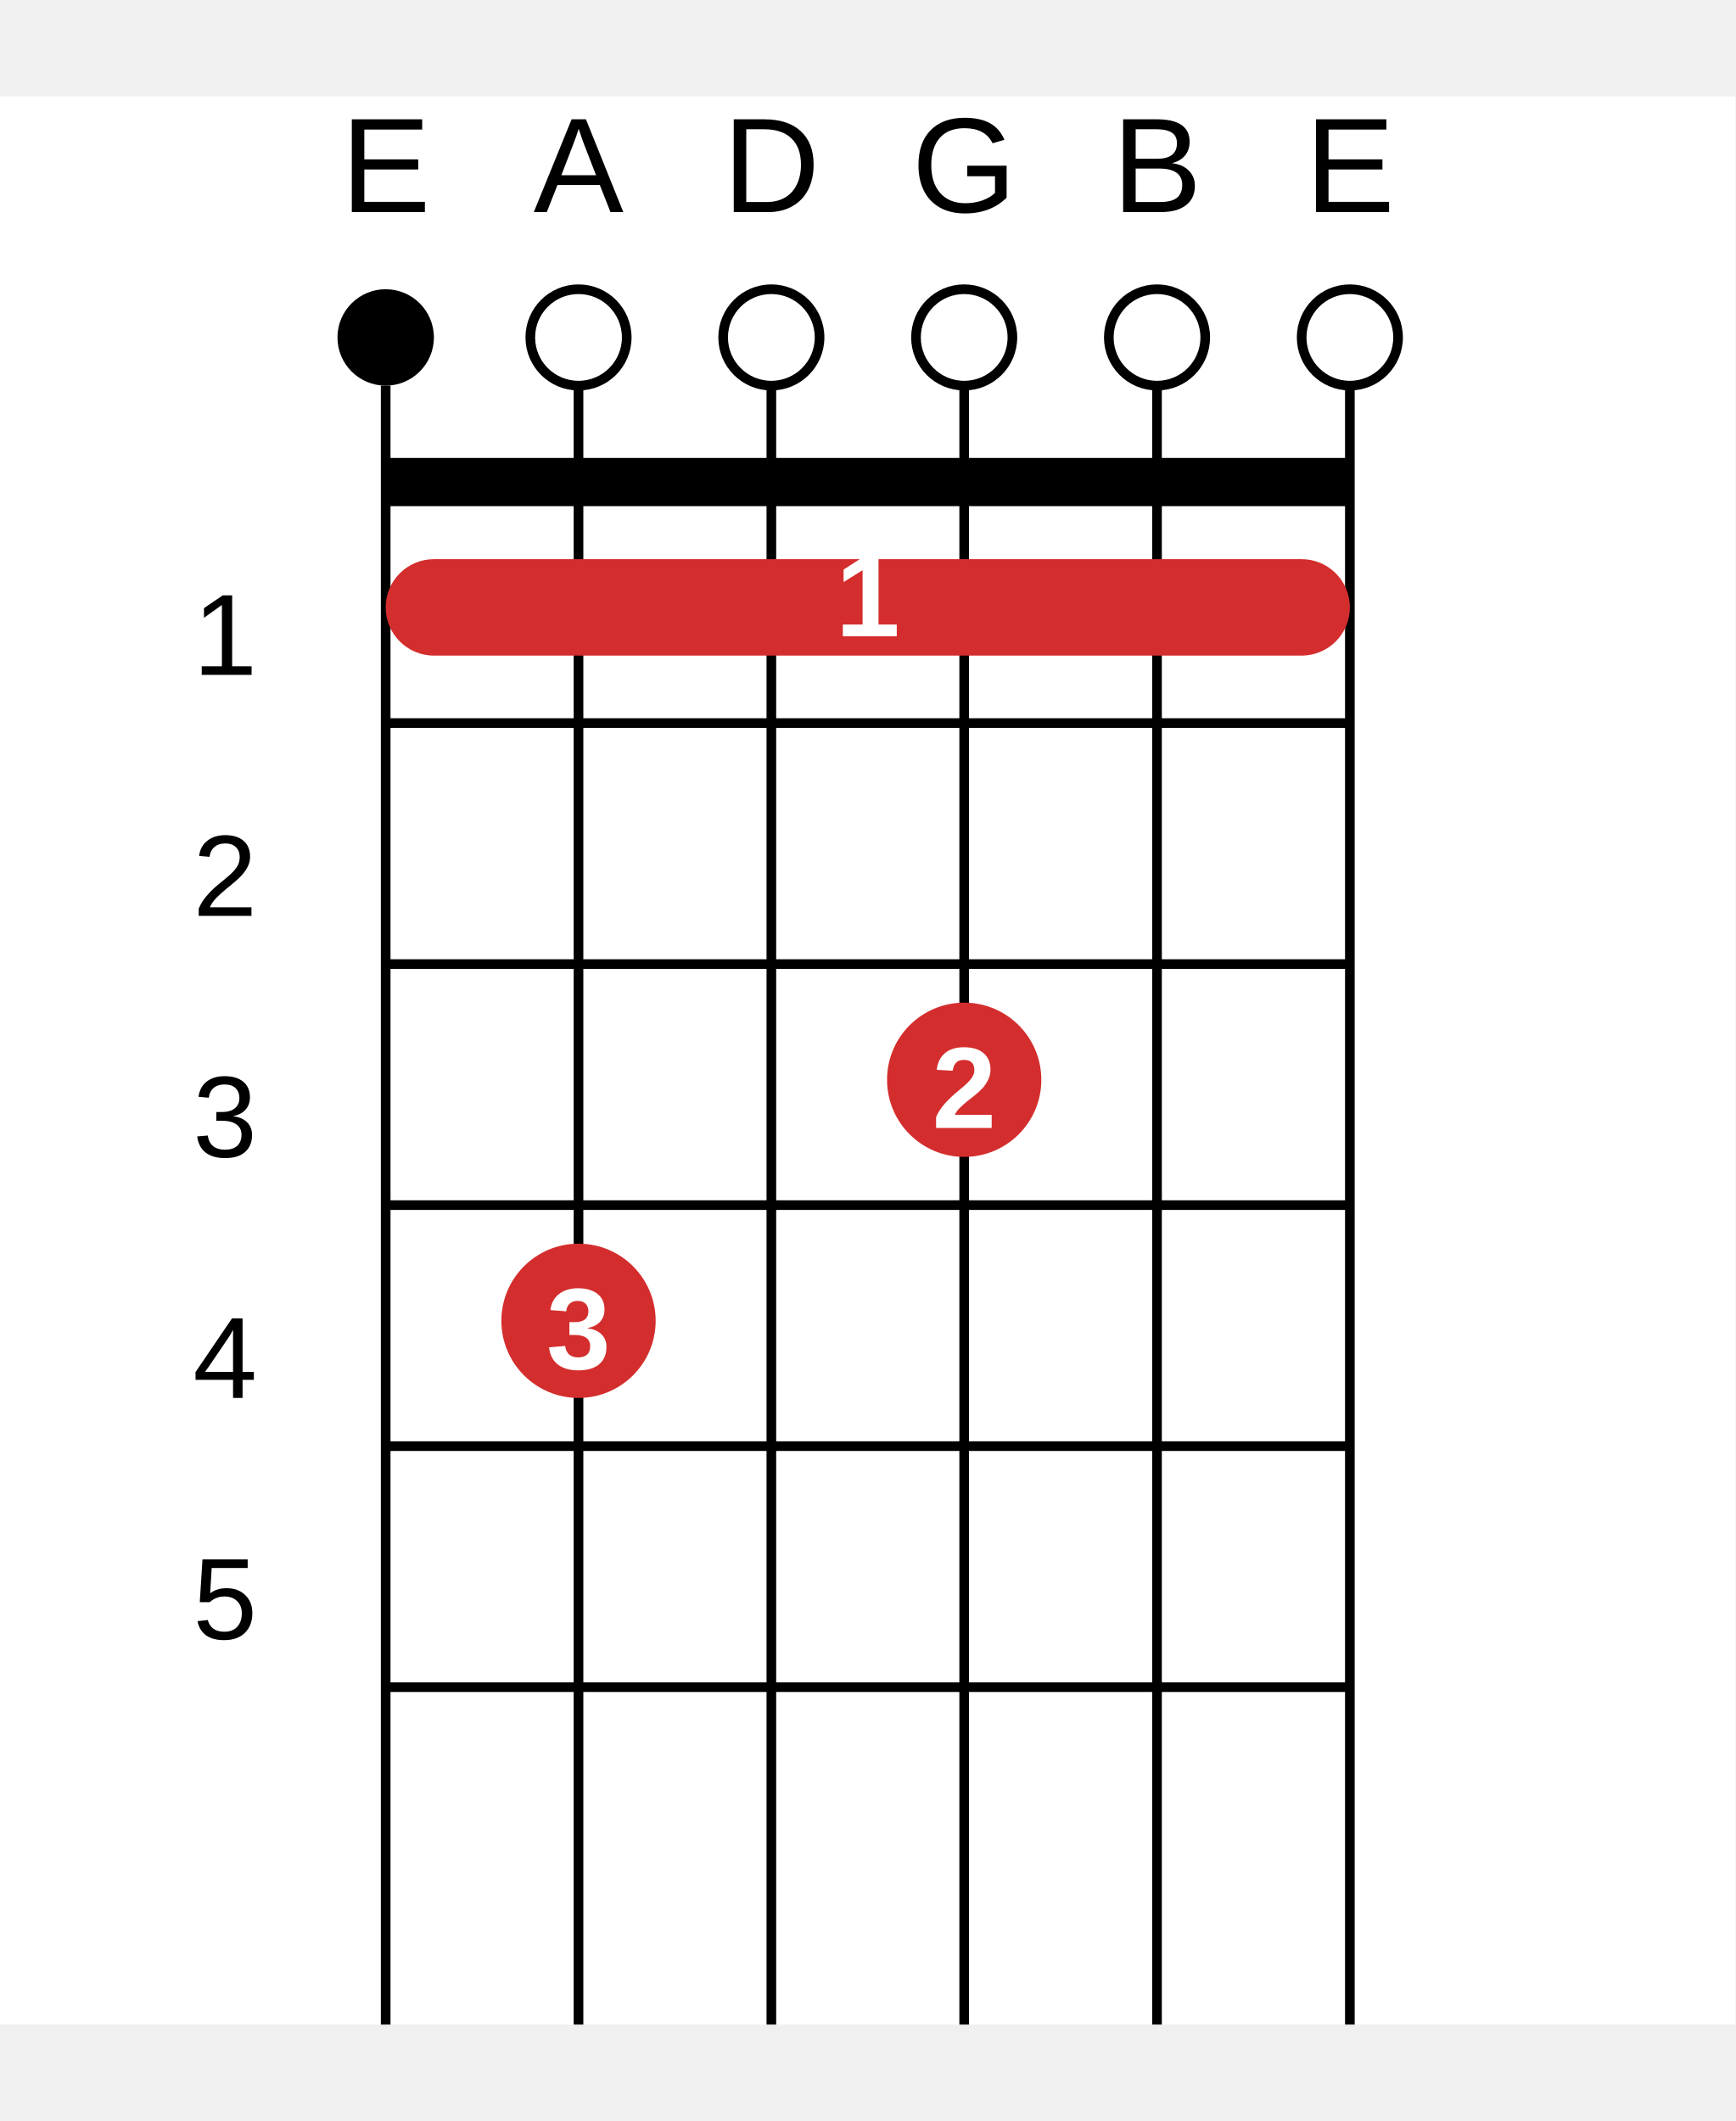
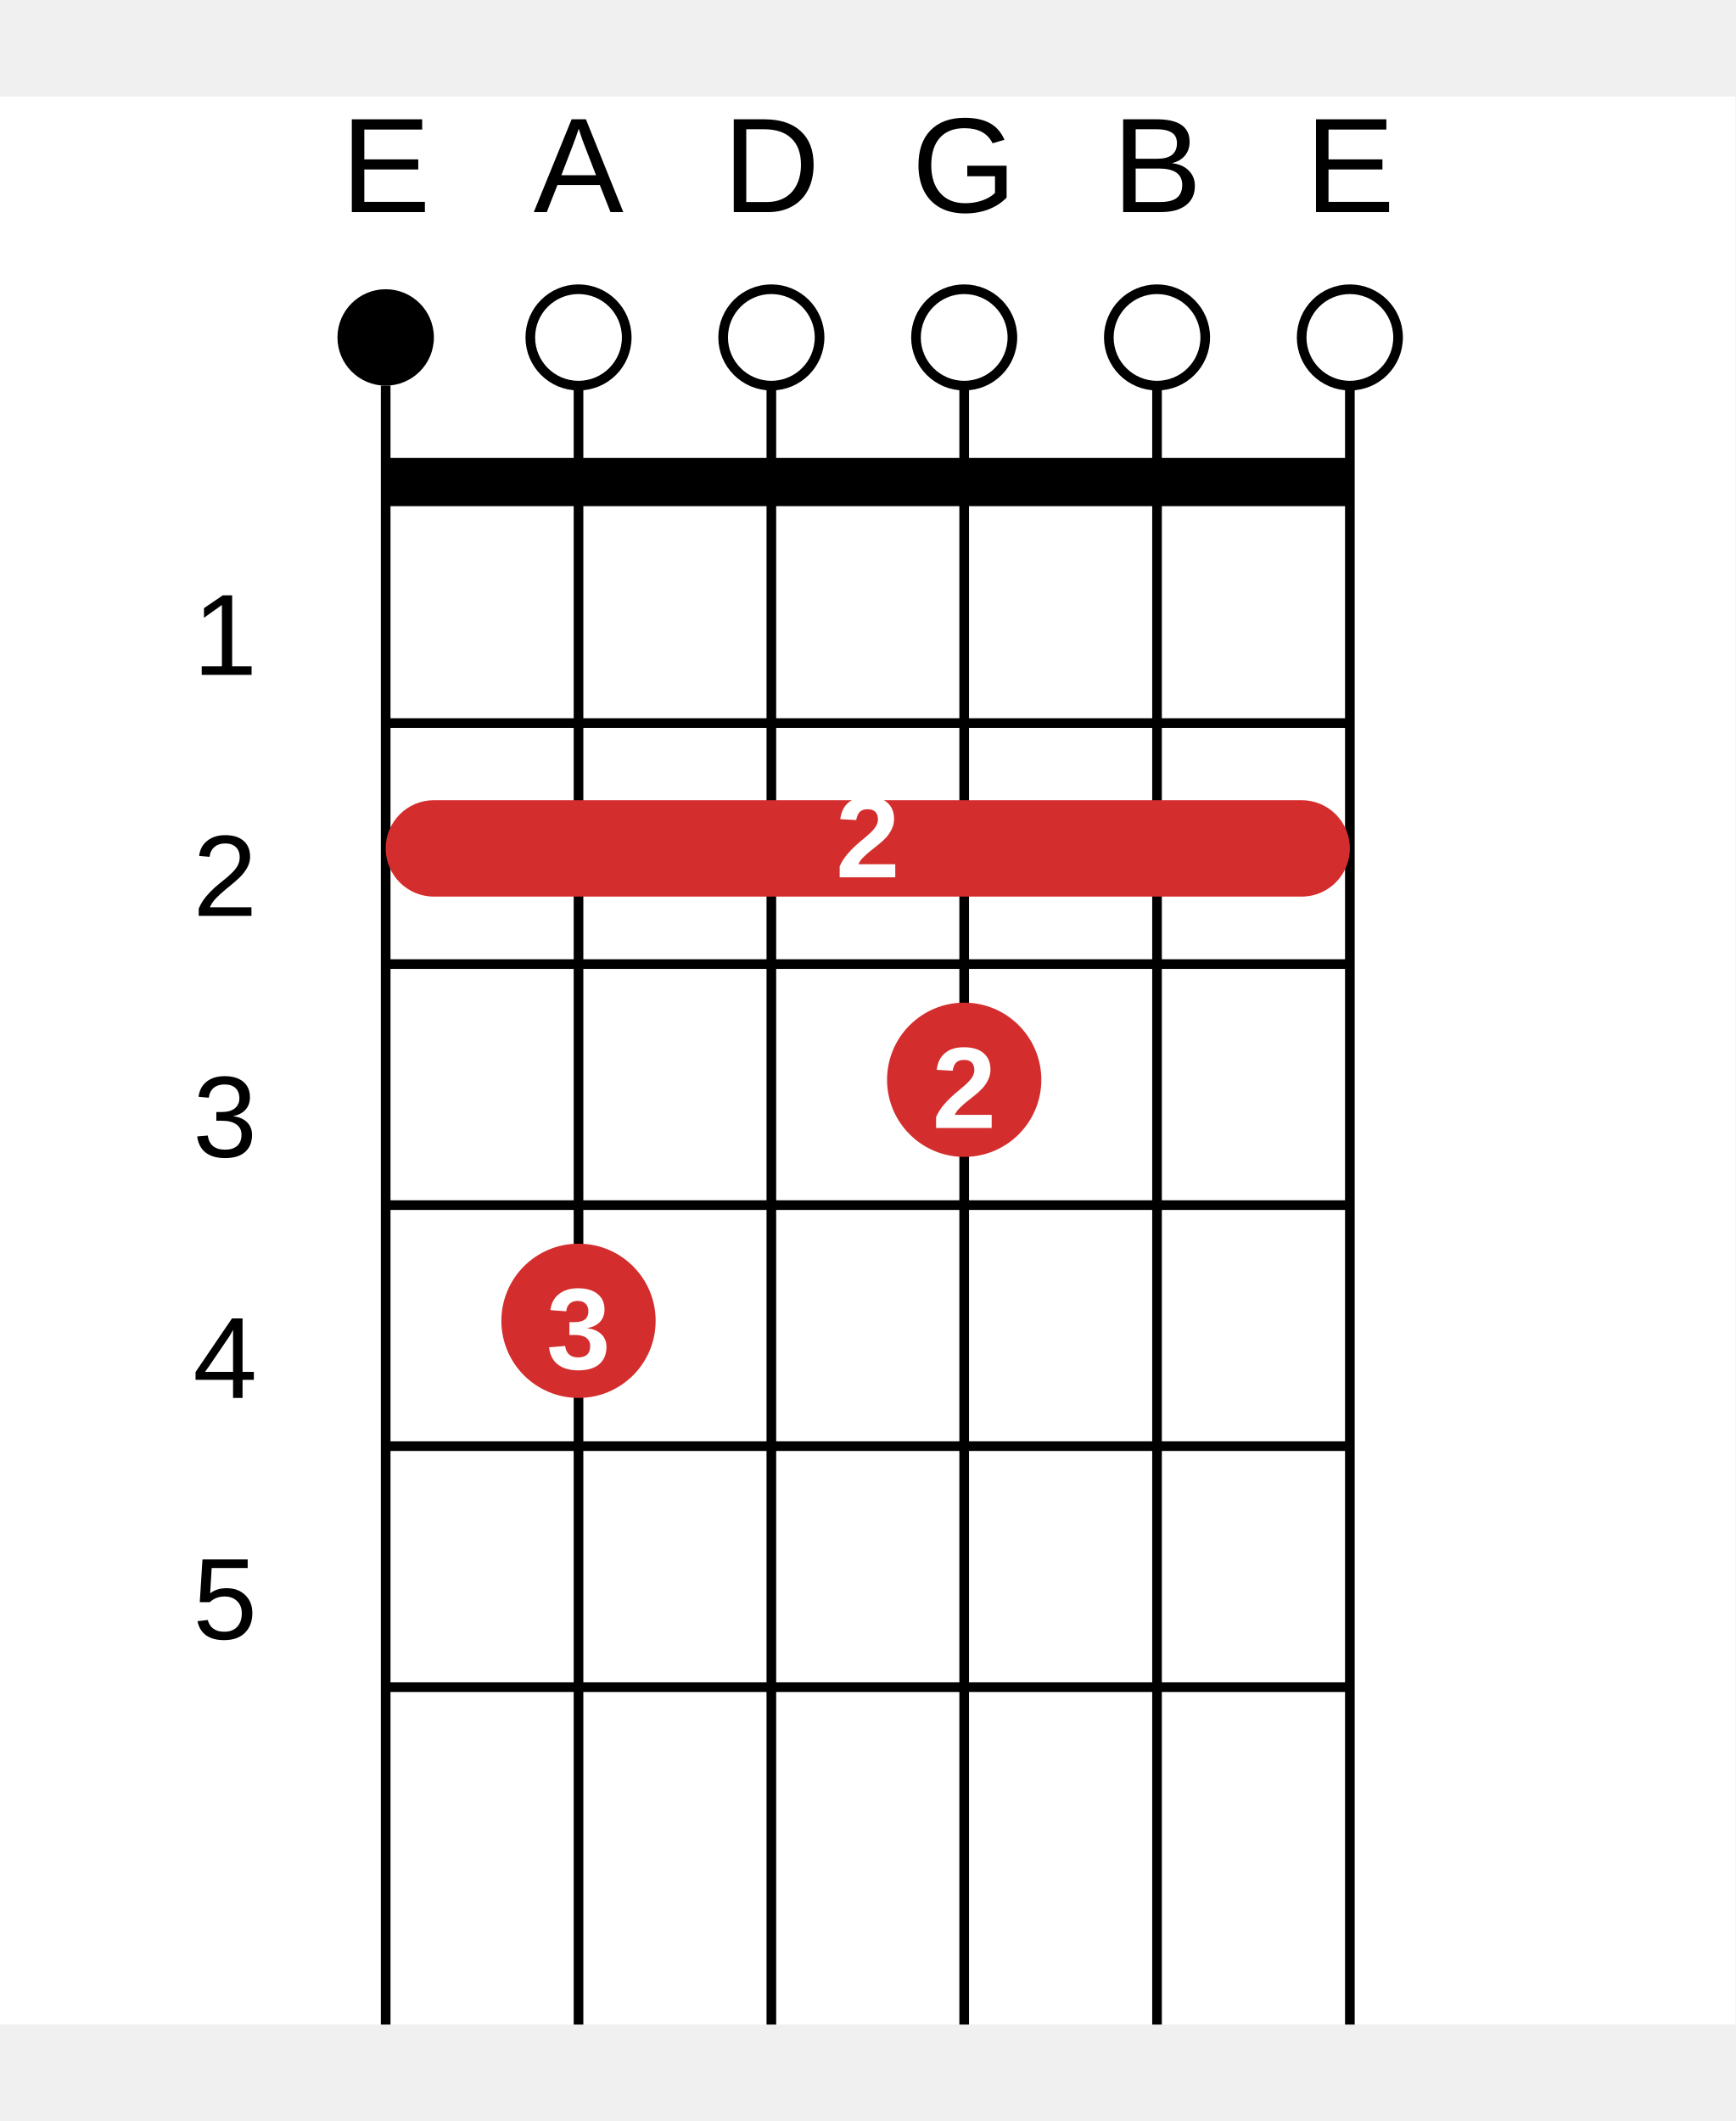
<svg xmlns="http://www.w3.org/2000/svg" width="180" height="220" viewBox="0 0 180 220" aria-label="F#7">
  <g transform="translate(0, 10)">
    <rect width="180" height="200" fill="#fff" />
    <text x="40" y="12" font-size="14" font-family="Arial" fill="#000" text-anchor="middle">E</text>
    <text x="60" y="12" font-size="14" font-family="Arial" fill="#000" text-anchor="middle">A</text>
    <text x="80" y="12" font-size="14" font-family="Arial" fill="#000" text-anchor="middle">D</text>
    <text x="100" y="12" font-size="14" font-family="Arial" fill="#000" text-anchor="middle">G</text>
    <text x="120" y="12" font-size="14" font-family="Arial" fill="#000" text-anchor="middle">B</text>
    <text x="140" y="12" font-size="14" font-family="Arial" fill="#000" text-anchor="middle">E</text>
    <line x1="40" y1="30" x2="40" y2="200" stroke="#000" stroke-width="1" />
    <line x1="60" y1="30" x2="60" y2="200" stroke="#000" stroke-width="1" />
    <line x1="80" y1="30" x2="80" y2="200" stroke="#000" stroke-width="1" />
    <line x1="100" y1="30" x2="100" y2="200" stroke="#000" stroke-width="1" />
    <line x1="120" y1="30" x2="120" y2="200" stroke="#000" stroke-width="1" />
    <line x1="140" y1="30" x2="140" y2="200" stroke="#000" stroke-width="1" />
    <line x1="40" y1="40" x2="140" y2="40" stroke="#000" stroke-width="5" />
    <line x1="40" y1="65" x2="140" y2="65" stroke="#000" stroke-width="1" />
    <line x1="40" y1="90" x2="140" y2="90" stroke="#000" stroke-width="1" />
    <line x1="40" y1="115" x2="140" y2="115" stroke="#000" stroke-width="1" />
    <line x1="40" y1="140" x2="140" y2="140" stroke="#000" stroke-width="1" />
    <line x1="40" y1="165" x2="140" y2="165" stroke="#000" stroke-width="1" />
    <text x="20" y="60" font-size="12" font-family="Arial" fill="#000">1</text>
    <text x="20" y="85" font-size="12" font-family="Arial" fill="#000">2</text>
    <text x="20" y="110" font-size="12" font-family="Arial" fill="#000">3</text>
    <text x="20" y="135" font-size="12" font-family="Arial" fill="#000">4</text>
    <text x="20" y="160" font-size="12" font-family="Arial" fill="#000">5</text>
    <circle cx="40" cy="25" r="5" fill="black" />
    <circle cx="60" cy="25" r="5" fill="white" stroke="#000" stroke-width="1" />
    <circle cx="80" cy="25" r="5" fill="white" stroke="#000" stroke-width="1" />
    <circle cx="100" cy="25" r="5" fill="white" stroke="#000" stroke-width="1" />
    <circle cx="120" cy="25" r="5" fill="white" stroke="#000" stroke-width="1" />
    <circle cx="140" cy="25" r="5" fill="white" stroke="#000" stroke-width="1" />
-     <rect x="40" y="48" width="100" height="10" rx="5" ry="5" fill="#D42D2D" />
-     <text x="90" y="56" font-size="12" font-family="Arial" fill="#fff" text-anchor="middle" font-weight="bold">1</text>
+     <rect x="40" y="73" width="100" height="10" rx="5" ry="5" fill="#D42D2D" />
+     <text x="90" y="81" font-size="12" font-family="Arial" fill="#fff" text-anchor="middle" font-weight="bold">2</text>
    <circle cx="100" cy="102" r="8" fill="#D42D2D" />
    <text x="100" y="107" font-size="12" font-family="Arial" fill="#fff" text-anchor="middle" font-weight="bold">2</text>
    <circle cx="60" cy="127" r="8" fill="#D42D2D" />
    <text x="60" y="132" font-size="12" font-family="Arial" fill="#fff" text-anchor="middle" font-weight="bold">3</text>
  </g>
</svg>
